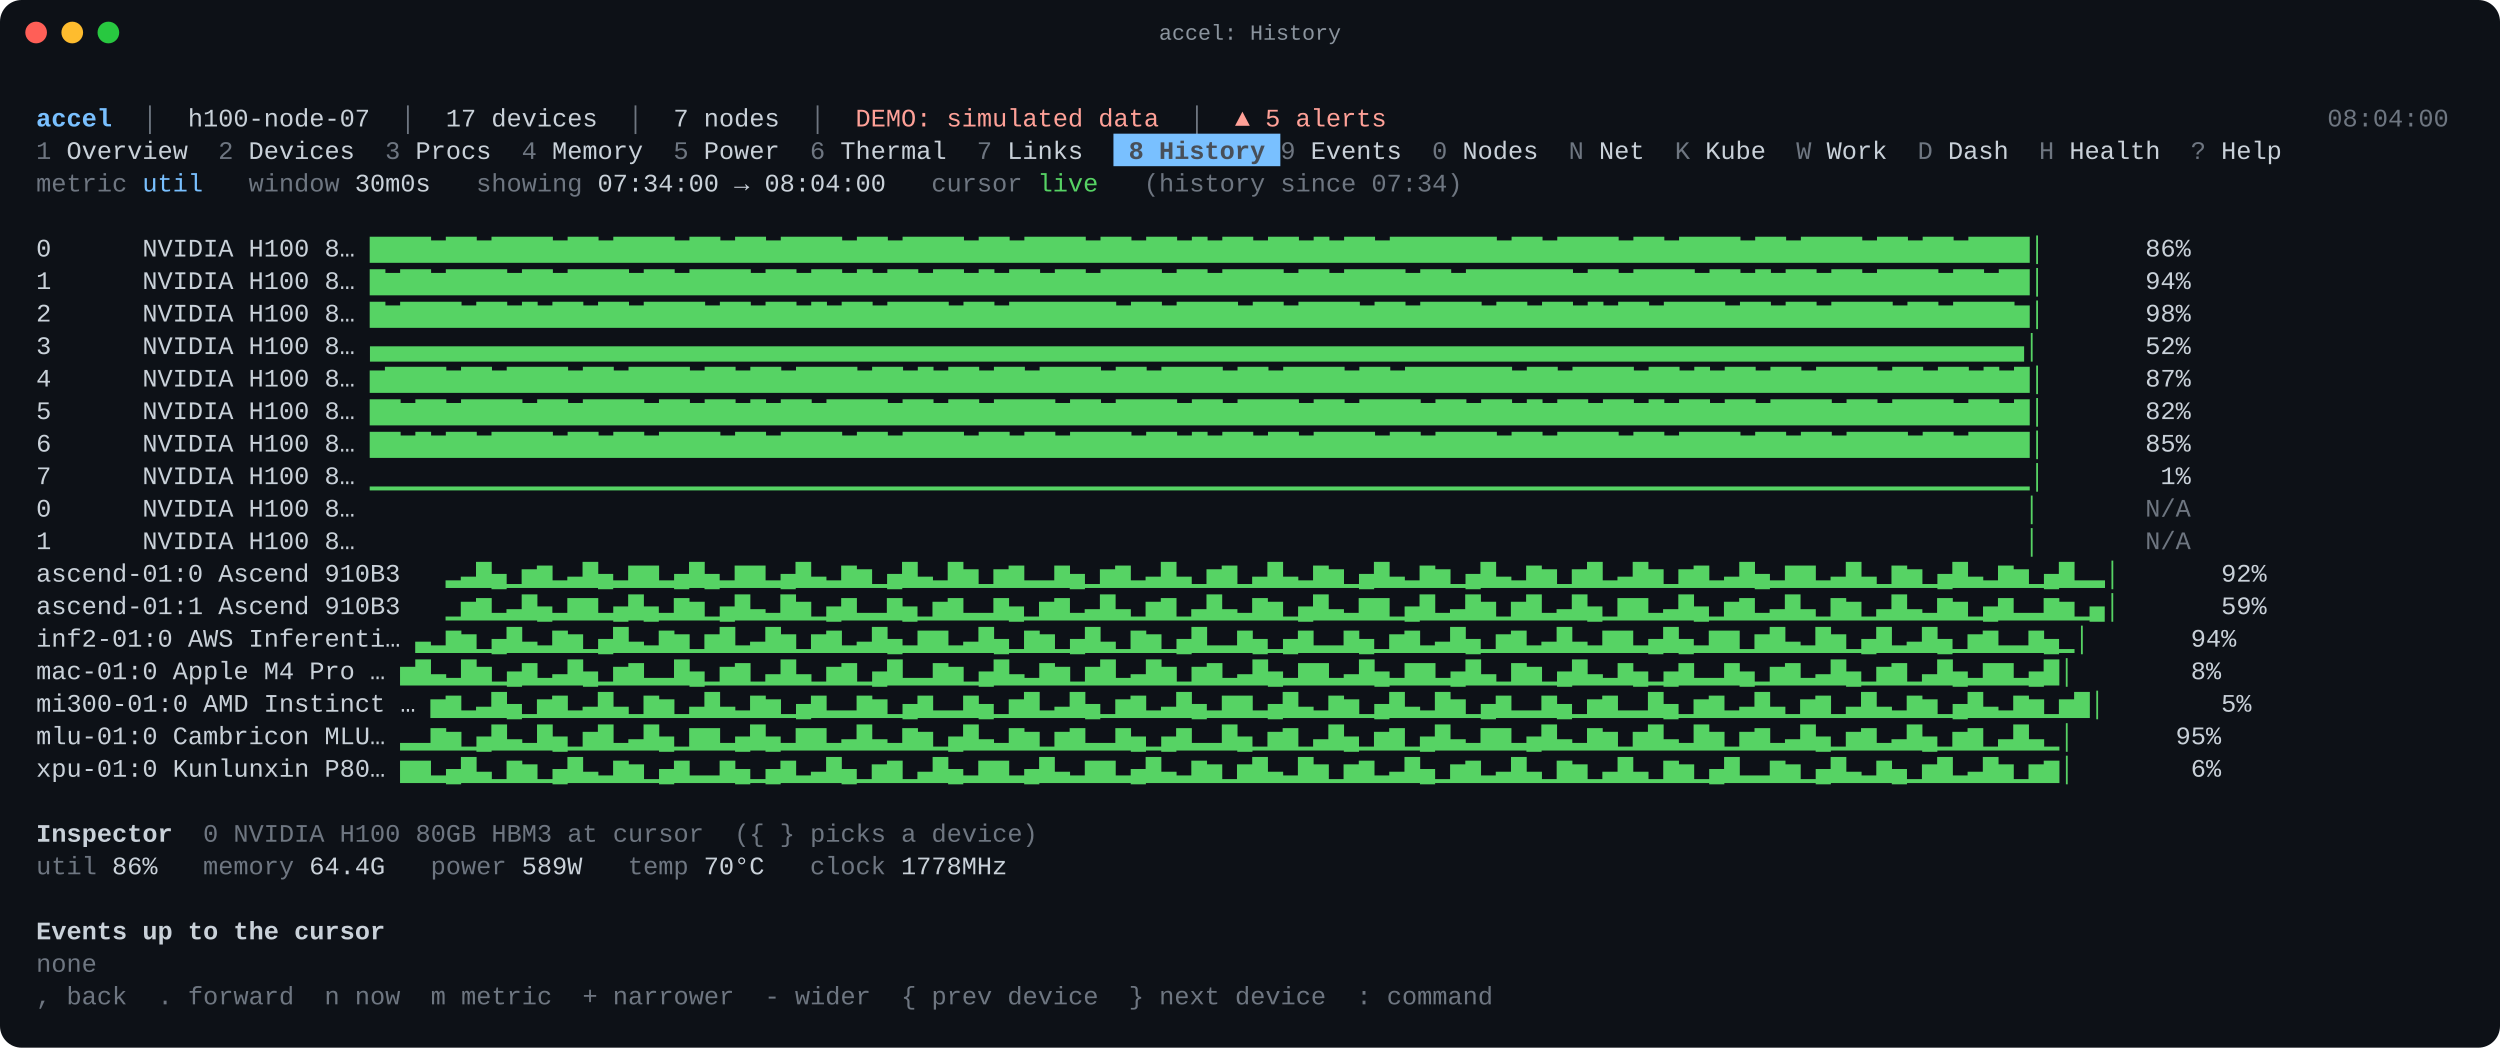
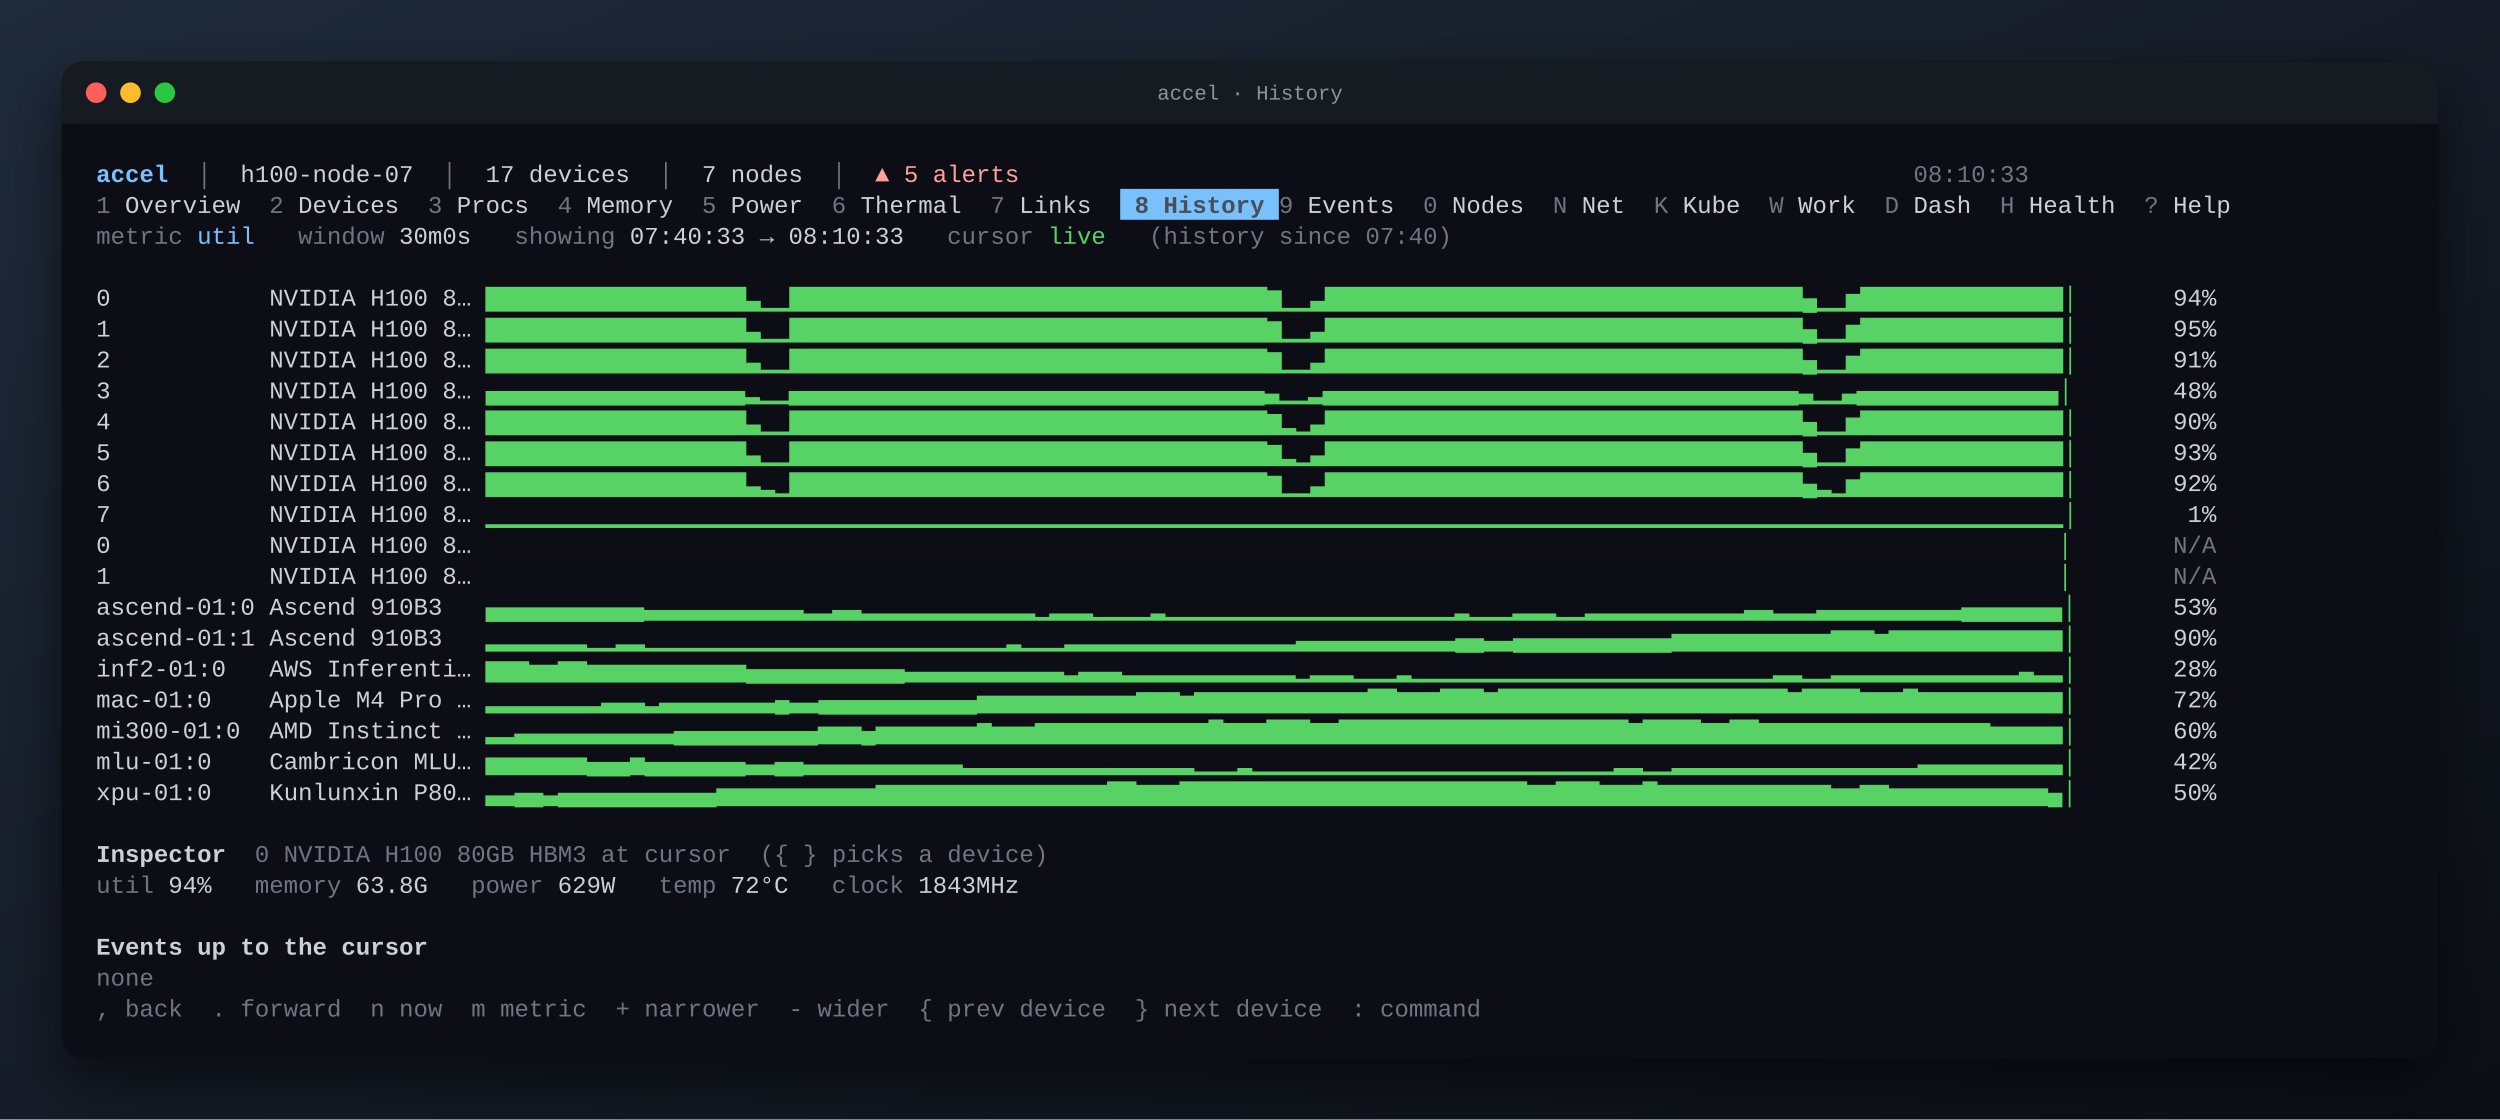
- <svg xmlns="http://www.w3.org/2000/svg" width="1384" height="580" viewBox="0 0 1384 580" font-family="JetBrains Mono, SFMono-Regular, Menlo, Consolas, Liberation Mono, monospace" font-size="14">
-   <rect width="100%" height="100%" rx="12" fill="#0d1117" />
-   <circle cx="20" cy="18" r="6" fill="#ff5f57" />
-   <circle cx="40" cy="18" r="6" fill="#febc2e" />
-   <circle cx="60" cy="18" r="6" fill="#28c840" />
-   <text x="50%" y="22" text-anchor="middle" fill="#8b949e" font-size="12">accel: History</text>
-   <g xml:space="preserve">
+ <svg xmlns="http://www.w3.org/2000/svg" width="1456" height="652" viewBox="0 0 1456 652" font-family="JetBrains Mono, SFMono-Regular, Menlo, Consolas, Liberation Mono, monospace" font-size="14">
+   <defs>
+     <linearGradient id="desk" x1="0" y1="0" x2="1" y2="1">
+       <stop offset="0" stop-color="#1f2a3a" />
+       <stop offset="1" stop-color="#0b0e14" />
+     </linearGradient>
+     <filter id="shadow" x="-10%" y="-10%" width="120%" height="130%">
+       <feDropShadow dx="0" dy="14" stdDeviation="16" flood-color="#000" flood-opacity="0.55" />
+     </filter>
+   </defs>
+   <rect width="100%" height="100%" fill="url(#desk)" />
+   <rect x="36" y="36" width="1384" height="580" rx="12" fill="#0d1117" filter="url(#shadow)" />
+   <rect x="36" y="36" width="1384" height="36" rx="12" fill="#161b22" />
+   <rect x="36" y="60" width="1384" height="12" fill="#161b22" />
+   <circle cx="56" cy="54" r="6" fill="#ff5f57" />
+   <circle cx="76" cy="54" r="6" fill="#febc2e" />
+   <circle cx="96" cy="54" r="6" fill="#28c840" />
+   <text x="50%" y="58" text-anchor="middle" fill="#8b949e" font-size="12">accel · History</text>
+   <g xml:space="preserve" transform="translate(36 36)">
    <text y="70.0" fill="#c9d1d9" xml:space="preserve" style="white-space:pre">
      <tspan x="20.0" fill="#79c0ff" font-weight="bold">accel</tspan>
      <tspan x="62.0" fill="#6e7681">  │  </tspan>
      <tspan x="104.0">h100-node-07</tspan>
      <tspan x="204.8" fill="#6e7681">  │  </tspan>
      <tspan x="246.8">17 devices</tspan>
      <tspan x="330.8" fill="#6e7681">  │  </tspan>
      <tspan x="372.8">7 nodes</tspan>
      <tspan x="431.6" fill="#6e7681">  │  </tspan>
-       <tspan x="473.6" fill="#ffa198">DEMO: simulated data</tspan>
-       <tspan x="641.6" fill="#6e7681">  │  </tspan>
-       <tspan x="683.6" fill="#ffa198">▲ 5 alerts</tspan>
-       <tspan x="1288.4" fill="#6e7681">08:04:00</tspan>
+       <tspan x="473.6" fill="#ffa198">▲ 5 alerts</tspan>
+       <tspan x="1078.4" fill="#6e7681">08:10:33                         </tspan>
    </text>
    <rect x="616.4" y="74.0" width="92.4" height="18.0" fill="#79c0ff" />
    <text y="88.0" fill="#c9d1d9" xml:space="preserve" style="white-space:pre">
      <tspan x="20.0" fill="#6e7681">1</tspan>
      <tspan x="28.4"> Overview  </tspan>
      <tspan x="120.8" fill="#6e7681">2</tspan>
      <tspan x="129.2"> Devices  </tspan>
      <tspan x="213.2" fill="#6e7681">3</tspan>
      <tspan x="221.6"> Procs  </tspan>
      <tspan x="288.8" fill="#6e7681">4</tspan>
      <tspan x="297.2"> Memory  </tspan>
      <tspan x="372.8" fill="#6e7681">5</tspan>
      <tspan x="381.2"> Power  </tspan>
      <tspan x="448.4" fill="#6e7681">6</tspan>
      <tspan x="456.8"> Thermal  </tspan>
      <tspan x="540.8" fill="#6e7681">7</tspan>
      <tspan x="549.2"> Links  </tspan>
      <tspan x="616.4" fill="#484f58" font-weight="bold"> 8 History </tspan>
      <tspan x="708.8" fill="#6e7681">9</tspan>
      <tspan x="717.2"> Events  </tspan>
      <tspan x="792.8" fill="#6e7681">0</tspan>
      <tspan x="801.2"> Nodes  </tspan>
      <tspan x="868.4" fill="#6e7681">N</tspan>
      <tspan x="876.8"> Net  </tspan>
      <tspan x="927.2" fill="#6e7681">K</tspan>
      <tspan x="935.6"> Kube  </tspan>
      <tspan x="994.4" fill="#6e7681">W</tspan>
      <tspan x="1002.8"> Work  </tspan>
      <tspan x="1061.6" fill="#6e7681">D</tspan>
      <tspan x="1070.0"> Dash  </tspan>
      <tspan x="1128.8" fill="#6e7681">H</tspan>
      <tspan x="1137.2"> Health  </tspan>
      <tspan x="1212.8" fill="#6e7681">?</tspan>
      <tspan x="1221.2"> Help  </tspan>
    </text>
    <text y="106.0" fill="#c9d1d9" xml:space="preserve" style="white-space:pre">
      <tspan x="20.0" fill="#6e7681">metric</tspan>
      <tspan x="78.8" fill="#79c0ff">util</tspan>
      <tspan x="137.6" fill="#6e7681">window</tspan>
      <tspan x="188.0"> 30m0s   </tspan>
      <tspan x="263.6" fill="#6e7681">showing</tspan>
-       <tspan x="322.4"> 07:34:00 → 08:04:00   </tspan>
+       <tspan x="322.4"> 07:40:33 → 08:10:33   </tspan>
      <tspan x="515.6" fill="#6e7681">cursor</tspan>
      <tspan x="574.4" fill="#56d364">live</tspan>
-       <tspan x="633.2" fill="#6e7681">(history since 07:34)</tspan>
+       <tspan x="633.2" fill="#6e7681">(history since 07:40)</tspan>
    </text>
    <text y="142.0" fill="#c9d1d9" xml:space="preserve" style="white-space:pre">
-       <tspan x="20.0">0      NVIDIA H100 8… </tspan>
-       <tspan x="204.8" fill="#56d364">▇▇▇▇▆▇▇▆▇▇▇▇▆▇▇▆▇▇▇▇▆▇▇▆▇▇▆▇▇▇▇▆▇▇▆▇▇▇▇▆▇▇▆▇▇▇▇▆▇▇▆▇▇▆▇▆▇▇▆▇▇▆▇▆▇▇▆▇▇▇▇▇▇▇▆▇▇▆▇▇▇▇▆▇▇▆▇▇▇▇▆▇▇▆▇▇▇▇▆▇▇▆▇▇▆▇▇▇▇│</tspan>
-       <tspan x="1128.8">       86%</tspan>
+       <tspan x="20.0">0           NVIDIA H100 8… </tspan>
+       <tspan x="246.8" fill="#56d364">▇▇▇▇▇▇▇▇▇▇▇▇▇▇▇▇▇▇▃▁▁▇▇▇▇▇▇▇▇▇▇▇▇▇▇▇▇▇▇▇▇▇▇▇▇▇▇▇▇▇▇▇▇▇▆▁▁▃▇▇▇▇▇▇▇▇▇▇▇▇▇▇▇▇▇▇▇▇▇▇▇▇▇▇▇▇▇▇▇▇▇▄▁▁▅▇▇▇▇▇▇▇▇▇▇▇▇▇▇│</tspan>
+       <tspan x="1170.8">       94%</tspan>
    </text>
    <text y="160.0" fill="#c9d1d9" xml:space="preserve" style="white-space:pre">
-       <tspan x="20.0">1      NVIDIA H100 8… </tspan>
-       <tspan x="204.8" fill="#56d364">▇▆▇▇▆▇▇▇▇▆▇▇▆▇▇▇▇▆▇▇▆▇▇▇▇▆▇▇▆▇▇▆▇▆▇▇▆▇▇▆▇▆▇▇▆▇▇▆▇▇▇▇▆▇▇▆▇▇▇▇▆▇▇▆▇▇▇▇▆▇▇▆▇▇▇▇▇▇▇▆▇▇▆▇▇▇▇▆▇▇▆▇▆▇▇▆▇▇▆▇▇▇▇▆▇▇▆▇▇│</tspan>
-       <tspan x="1128.8">       94%</tspan>
+       <tspan x="20.0">1           NVIDIA H100 8… </tspan>
+       <tspan x="246.8" fill="#56d364">▇▇▇▇▇▇▇▇▇▇▇▇▇▇▇▇▇▇▃▁▁▇▇▇▇▇▇▇▇▇▇▇▇▇▇▇▇▇▇▇▇▇▇▇▇▇▇▇▇▇▇▇▇▇▆▁▁▃▇▇▇▇▇▇▇▇▇▇▇▇▇▇▇▇▇▇▇▇▇▇▇▇▇▇▇▇▇▇▇▇▇▄▁▁▅▇▇▇▇▇▇▇▇▇▇▇▇▇▇│</tspan>
+       <tspan x="1170.8">       95%</tspan>
    </text>
    <text y="178.0" fill="#c9d1d9" xml:space="preserve" style="white-space:pre">
-       <tspan x="20.0">2      NVIDIA H100 8… </tspan>
-       <tspan x="204.8" fill="#56d364">▇▆▇▇▇▇▆▇▇▆▇▆▇▇▆▇▇▆▇▇▇▇▆▇▇▆▇▇▆▇▆▇▇▆▇▇▇▇▆▇▇▆▇▇▇▇▇▇▇▆▇▇▆▇▇▇▇▆▇▇▆▇▇▇▇▆▇▇▆▇▇▇▇▆▇▇▆▇▇▆▇▆▇▇▆▇▇▇▇▆▇▇▆▇▇▆▇▇▇▇▆▇▇▆▇▇▇▇▆│</tspan>
-       <tspan x="1128.8">       98%</tspan>
+       <tspan x="20.0">2           NVIDIA H100 8… </tspan>
+       <tspan x="246.8" fill="#56d364">▇▇▇▇▇▇▇▇▇▇▇▇▇▇▇▇▇▇▃▁▁▇▇▇▇▇▇▇▇▇▇▇▇▇▇▇▇▇▇▇▇▇▇▇▇▇▇▇▇▇▇▇▇▇▆▁▁▃▇▇▇▇▇▇▇▇▇▇▇▇▇▇▇▇▇▇▇▇▇▇▇▇▇▇▇▇▇▇▇▇▇▄▁▁▅▇▇▇▇▇▇▇▇▇▇▇▇▇▇│</tspan>
+       <tspan x="1170.8">       91%</tspan>
    </text>
    <text y="196.0" fill="#c9d1d9" xml:space="preserve" style="white-space:pre">
-       <tspan x="20.0">3      NVIDIA H100 8… </tspan>
-       <tspan x="204.8" fill="#56d364">▄▄▄▄▄▄▄▄▄▄▄▄▄▄▄▄▄▄▄▄▄▄▄▄▄▄▄▄▄▄▄▄▄▄▄▄▄▄▄▄▄▄▄▄▄▄▄▄▄▄▄▄▄▄▄▄▄▄▄▄▄▄▄▄▄▄▄▄▄▄▄▄▄▄▄▄▄▄▄▄▄▄▄▄▄▄▄▄▄▄▄▄▄▄▄▄▄▄▄▄▄▄▄▄▄▄▄▄▄│</tspan>
-       <tspan x="1128.8">       52%</tspan>
+       <tspan x="20.0">3           NVIDIA H100 8… </tspan>
+       <tspan x="246.8" fill="#56d364">▄▄▄▄▄▄▄▄▄▄▄▄▄▄▄▄▄▄▂▁▁▄▄▄▄▄▄▄▄▄▄▄▄▄▄▄▄▄▄▄▄▄▄▄▄▄▄▄▄▄▄▄▄▄▃▁▁▂▄▄▄▄▄▄▄▄▄▄▄▄▄▄▄▄▄▄▄▄▄▄▄▄▄▄▄▄▄▄▄▄▄▃▁▁▃▄▄▄▄▄▄▄▄▄▄▄▄▄▄│</tspan>
+       <tspan x="1170.8">       48%</tspan>
    </text>
    <text y="214.0" fill="#c9d1d9" xml:space="preserve" style="white-space:pre">
-       <tspan x="20.0">4      NVIDIA H100 8… </tspan>
-       <tspan x="204.8" fill="#56d364">▆▇▇▇▇▆▇▇▆▇▇▇▇▆▇▇▆▇▇▇▇▆▇▇▆▇▇▆▇▇▇▇▆▇▇▆▇▆▇▇▆▇▇▆▇▇▇▇▆▇▇▆▇▇▇▇▆▇▇▆▇▇▇▇▆▇▇▆▇▇▇▇▇▇▇▆▇▇▆▇▇▇▇▆▇▇▆▇▆▇▇▆▇▇▆▇▇▇▇▆▇▇▆▇▇▆▇▆▇│</tspan>
-       <tspan x="1128.8">       87%</tspan>
+       <tspan x="20.0">4           NVIDIA H100 8… </tspan>
+       <tspan x="246.8" fill="#56d364">▇▇▇▇▇▇▇▇▇▇▇▇▇▇▇▇▇▇▃▁▁▇▇▇▇▇▇▇▇▇▇▇▇▇▇▇▇▇▇▇▇▇▇▇▇▇▇▇▇▇▇▇▇▇▆▂▁▃▇▇▇▇▇▇▇▇▇▇▇▇▇▇▇▇▇▇▇▇▇▇▇▇▇▇▇▇▇▇▇▇▇▄▁▁▅▇▇▇▇▇▇▇▇▇▇▇▇▇▇│</tspan>
+       <tspan x="1170.8">       90%</tspan>
    </text>
    <text y="232.0" fill="#c9d1d9" xml:space="preserve" style="white-space:pre">
-       <tspan x="20.0">5      NVIDIA H100 8… </tspan>
-       <tspan x="204.8" fill="#56d364">▇▇▆▇▇▆▇▇▇▇▆▇▇▆▇▇▇▇▆▇▇▆▇▇▆▇▆▇▇▆▇▇▇▇▆▇▇▆▇▇▆▇▇▇▇▆▇▇▆▇▇▇▇▆▇▇▆▇▇▇▇▆▇▇▆▇▇▇▇▆▇▇▆▇▇▆▇▆▇▇▆▇▇▆▇▆▇▇▆▇▇▆▇▇▇▇▆▇▇▆▇▇▇▇▆▇▇▆▇│</tspan>
-       <tspan x="1128.8">       82%</tspan>
+       <tspan x="20.0">5           NVIDIA H100 8… </tspan>
+       <tspan x="246.8" fill="#56d364">▇▇▇▇▇▇▇▇▇▇▇▇▇▇▇▇▇▇▃▁▁▇▇▇▇▇▇▇▇▇▇▇▇▇▇▇▇▇▇▇▇▇▇▇▇▇▇▇▇▇▇▇▇▇▆▂▁▃▇▇▇▇▇▇▇▇▇▇▇▇▇▇▇▇▇▇▇▇▇▇▇▇▇▇▇▇▇▇▇▇▇▄▁▁▅▇▇▇▇▇▇▇▇▇▇▇▇▇▇│</tspan>
+       <tspan x="1170.8">       93%</tspan>
    </text>
    <text y="250.0" fill="#c9d1d9" xml:space="preserve" style="white-space:pre">
-       <tspan x="20.0">6      NVIDIA H100 8… </tspan>
-       <tspan x="204.8" fill="#56d364">▇▇▆▇▆▇▇▆▇▇▇▇▆▇▇▆▇▇▆▇▇▇▇▆▇▇▆▇▇▇▇▆▇▇▆▇▇▇▇▆▇▇▆▇▇▆▇▇▇▇▆▇▇▆▇▆▇▇▆▇▇▆▇▇▇▇▆▇▇▆▇▇▇▇▆▇▇▆▇▇▇▇▆▇▇▆▇▇▇▇▆▇▇▆▇▇▆▇▇▇▇▆▇▇▆▇▇▇▇│</tspan>
-       <tspan x="1128.8">       85%</tspan>
+       <tspan x="20.0">6           NVIDIA H100 8… </tspan>
+       <tspan x="246.8" fill="#56d364">▇▇▇▇▇▇▇▇▇▇▇▇▇▇▇▇▇▇▃▂▁▇▇▇▇▇▇▇▇▇▇▇▇▇▇▇▇▇▇▇▇▇▇▇▇▇▇▇▇▇▇▇▇▇▆▁▁▃▇▇▇▇▇▇▇▇▇▇▇▇▇▇▇▇▇▇▇▇▇▇▇▇▇▇▇▇▇▇▇▇▇▄▂▁▅▇▇▇▇▇▇▇▇▇▇▇▇▇▇│</tspan>
+       <tspan x="1170.8">       92%</tspan>
    </text>
    <text y="268.0" fill="#c9d1d9" xml:space="preserve" style="white-space:pre">
-       <tspan x="20.0">7      NVIDIA H100 8… </tspan>
-       <tspan x="204.8" fill="#56d364">▁▁▁▁▁▁▁▁▁▁▁▁▁▁▁▁▁▁▁▁▁▁▁▁▁▁▁▁▁▁▁▁▁▁▁▁▁▁▁▁▁▁▁▁▁▁▁▁▁▁▁▁▁▁▁▁▁▁▁▁▁▁▁▁▁▁▁▁▁▁▁▁▁▁▁▁▁▁▁▁▁▁▁▁▁▁▁▁▁▁▁▁▁▁▁▁▁▁▁▁▁▁▁▁▁▁▁▁▁│</tspan>
-       <tspan x="1128.8">        1%</tspan>
+       <tspan x="20.0">7           NVIDIA H100 8… </tspan>
+       <tspan x="246.8" fill="#56d364">▁▁▁▁▁▁▁▁▁▁▁▁▁▁▁▁▁▁▁▁▁▁▁▁▁▁▁▁▁▁▁▁▁▁▁▁▁▁▁▁▁▁▁▁▁▁▁▁▁▁▁▁▁▁▁▁▁▁▁▁▁▁▁▁▁▁▁▁▁▁▁▁▁▁▁▁▁▁▁▁▁▁▁▁▁▁▁▁▁▁▁▁▁▁▁▁▁▁▁▁▁▁▁▁▁▁▁▁▁│</tspan>
+       <tspan x="1170.8">        1%</tspan>
    </text>
    <text y="286.0" fill="#c9d1d9" xml:space="preserve" style="white-space:pre">
-       <tspan x="20.0">0      NVIDIA H100 8… </tspan>
-       <tspan x="204.8" fill="#56d364">                                                                                                             │</tspan>
-       <tspan x="1187.6" fill="#6e7681">N/A</tspan>
+       <tspan x="20.0">0           NVIDIA H100 8… </tspan>
+       <tspan x="246.8" fill="#56d364">                                                                                                             │</tspan>
+       <tspan x="1229.6" fill="#6e7681">N/A</tspan>
    </text>
    <text y="304.0" fill="#c9d1d9" xml:space="preserve" style="white-space:pre">
-       <tspan x="20.0">1      NVIDIA H100 8… </tspan>
-       <tspan x="204.8" fill="#56d364">                                                                                                             │</tspan>
-       <tspan x="1187.6" fill="#6e7681">N/A</tspan>
+       <tspan x="20.0">1           NVIDIA H100 8… </tspan>
+       <tspan x="246.8" fill="#56d364">                                                                                                             │</tspan>
+       <tspan x="1229.6" fill="#6e7681">N/A</tspan>
    </text>
    <text y="322.0" fill="#c9d1d9" xml:space="preserve" style="white-space:pre">
      <tspan x="20.0">ascend-01:0 Ascend 910B3   </tspan>
-       <tspan x="246.8" fill="#56d364">▂▃▇▄▁▅▆▂▃▇▄▂▆▆▂▄▇▄▂▆▆▂▄▇▃▂▆▅▁▄▇▃▂▇▅▁▅▆▂▂▆▄▁▅▆▂▃▇▃▁▅▆▁▃▇▃▂▆▅▁▄▇▃▂▆▅▁▄▇▃▂▆▅▁▅▇▂▃▇▅▁▅▆▂▃▇▄▂▆▆▂▃▇▃▁▆▅▁▄▇▃▂▆▅▁▄▇▂▂│</tspan>
-       <tspan x="1170.8">       92%</tspan>
+       <tspan x="246.8" fill="#56d364">▄▄▄▄▄▄▄▄▄▄▄▃▃▃▃▃▃▃▃▃▃▃▂▂▃▃▂▂▂▂▂▂▂▂▂▂▂▂▁▂▂▂▁▁▁▁▂▁▁▁▁▁▁▁▁▁▁▁▁▁▁▁▁▁▁▁▁▂▁▁▁▂▂▂▁▁▂▂▂▂▂▂▂▂▂▂▂▃▃▂▂▂▃▃▃▃▃▃▃▃▃▃▄▄▄▄▄▄▄│</tspan>
+       <tspan x="1170.8">       53%</tspan>
    </text>
    <text y="340.0" fill="#c9d1d9" xml:space="preserve" style="white-space:pre">
      <tspan x="20.0">ascend-01:1 Ascend 910B3   </tspan>
-       <tspan x="246.8" fill="#56d364">▁▅▆▂▃▇▄▂▆▆▂▄▇▄▂▆▅▁▄▇▃▂▇▅▁▄▆▂▂▆▄▁▅▆▂▂▆▄▁▅▆▂▃▇▃▁▅▆▁▃▇▃▂▆▅▁▄▇▃▂▆▆▁▄▇▂▃▇▅▁▅▇▂▃▇▄▁▆▆▂▃▇▄▁▅▆▂▃▇▃▁▆▅▁▃▇▃▂▆▅▁▄▆▂▂▆▅▁▄│</tspan>
-       <tspan x="1170.8">       59%</tspan>
+       <tspan x="246.8" fill="#56d364">▂▂▂▂▂▂▂▁▁▂▂▁▁▁▁▁▁▁▁▁▁▁▁▁▁▁▁▁▁▁▁▁▁▁▁▁▂▁▁▁▂▂▂▂▂▂▂▂▂▂▂▂▂▂▂▂▃▃▃▃▃▃▃▃▃▃▃▄▄▃▃▄▄▄▄▄▄▄▄▄▄▄▅▅▅▅▅▅▅▅▅▅▅▆▆▆▅▆▆▆▆▆▆▆▆▆▆▆▆│</tspan>
+       <tspan x="1170.8">       90%</tspan>
    </text>
    <text y="358.0" fill="#c9d1d9" xml:space="preserve" style="white-space:pre">
-       <tspan x="20.0">inf2-01:0 AWS Inferenti… </tspan>
-       <tspan x="230.0" fill="#56d364">▃▂▆▅▁▄▇▃▂▆▅▁▄▇▃▂▆▅▁▅▇▂▃▇▅▁▅▆▂▃▇▄▂▆▆▂▃▇▄▁▆▅▁▄▇▃▁▆▅▁▄▇▂▂▆▄▁▄▆▂▂▆▄▁▅▆▂▃▇▄▁▅▆▂▃▇▃▂▆▆▂▄▇▄▂▆▆▁▅▇▃▂▇▅▁▄▇▂▃▇▄▁▅▆▂▂▆▄▁│</tspan>
-       <tspan x="1154.0">       94%</tspan>
+       <tspan x="20.0">inf2-01:0   AWS Inferenti… </tspan>
+       <tspan x="246.8" fill="#56d364">▆▆▆▅▅▆▆▅▅▅▅▅▅▅▅▅▅▅▄▄▄▄▄▄▄▄▄▄▄▃▃▃▃▃▃▃▃▃▃▃▂▃▃▃▂▂▂▂▂▂▂▂▂▂▂▂▁▂▂▂▁▁▁▂▁▁▁▁▁▁▁▁▁▁▁▁▁▁▁▁▁▁▁▁▁▁▁▁▁▂▂▁▁▂▂▂▂▂▂▂▂▂▂▂▂▂▃▂▂│</tspan>
+       <tspan x="1170.8">       28%</tspan>
    </text>
    <text y="376.0" fill="#c9d1d9" xml:space="preserve" style="white-space:pre">
-       <tspan x="20.0">mac-01:0 Apple M4 Pro … </tspan>
-       <tspan x="221.6" fill="#56d364">▅▇▃▂▇▅▁▄▆▂▃▇▄▁▅▆▂▂▇▄▁▅▆▁▃▇▃▁▅▆▁▄▇▂▂▆▅▁▄▇▃▂▆▅▁▅▇▂▃▇▅▁▅▆▂▃▇▄▂▆▆▂▃▇▄▂▆▆▂▄▇▃▁▆▅▁▄▇▃▂▆▄▁▄▆▂▂▆▄▁▅▆▂▃▇▄▁▅▆▁▃▇▄▂▆▆▂▄▇│</tspan>
-       <tspan x="1145.6">        8%</tspan>
+       <tspan x="20.0">mac-01:0    Apple M4 Pro … </tspan>
+       <tspan x="246.8" fill="#56d364">▂▂▂▂▂▂▂▂▃▃▃▂▃▃▃▃▃▃▃▃▄▃▃▄▄▄▄▄▄▄▄▄▄▄▅▅▅▅▅▅▅▅▅▅▅▆▆▆▅▆▆▆▆▆▆▆▆▆▆▆▆▇▇▆▆▆▇▇▇▆▇▇▇▇▇▇▇▇▇▇▇▇▇▇▇▇▇▇▇▇▆▇▇▇▇▆▆▆▇▆▆▆▆▆▆▆▆▆▆│</tspan>
+       <tspan x="1170.8">       72%</tspan>
    </text>
    <text y="394.0" fill="#c9d1d9" xml:space="preserve" style="white-space:pre">
-       <tspan x="20.0">mi300-01:0 AMD Instinct … </tspan>
-       <tspan x="238.4" fill="#56d364">▅▆▂▃▇▄▁▅▆▂▃▇▃▁▆▅▁▃▇▃▂▆▅▁▄▆▂▂▆▅▁▄▆▂▂▆▄▁▅▇▂▃▇▄▁▅▆▂▃▇▄▂▆▆▂▄▇▃▂▆▅▁▄▇▃▂▇▅▁▄▆▂▂▆▄▁▅▆▂▂▇▄▁▅▆▂▃▇▃▁▅▆▁▃▇▃▂▆▅▁▄▇▃▂▆▅▁▅▇│</tspan>
-       <tspan x="1162.4">        5%</tspan>
+       <tspan x="20.0">mi300-01:0  AMD Instinct … </tspan>
+       <tspan x="246.8" fill="#56d364">▂▂▃▃▃▃▃▃▃▃▃▃▃▄▄▄▄▄▄▄▄▄▄▅▅▅▄▅▅▅▅▅▅▅▆▅▅▅▆▆▆▆▆▆▆▆▆▆▆▆▇▆▆▆▇▇▇▆▆▇▇▇▇▇▇▇▇▇▇▇▇▇▇▇▇▇▇▇▇▆▇▇▇▇▆▆▇▇▆▆▆▆▆▆▆▆▆▆▆▆▆▆▆▆▅▅▅▅▅│</tspan>
+       <tspan x="1170.8">       60%</tspan>
    </text>
    <text y="412.0" fill="#c9d1d9" xml:space="preserve" style="white-space:pre">
-       <tspan x="20.0">mlu-01:0 Cambricon MLU… </tspan>
-       <tspan x="221.6" fill="#56d364">▂▂▆▅▁▄▇▃▂▇▄▁▅▇▂▃▇▄▁▆▆▂▄▇▄▂▆▆▂▃▇▃▂▆▅▁▄▇▃▂▆▅▁▅▆▂▂▆▄▁▄▆▂▂▇▄▁▅▆▁▃▇▄▁▅▆▁▄▇▃▂▆▆▂▄▇▃▂▆▅▁▅▇▃▂▇▅▁▅▆▂▃▇▄▁▅▆▂▃▇▄▁▅▆▁▃▇▃▁│</tspan>
-       <tspan x="1145.6">       95%</tspan>
+       <tspan x="20.0">mlu-01:0    Cambricon MLU… </tspan>
+       <tspan x="246.8" fill="#56d364">▅▅▅▅▅▅▅▄▄▄▅▄▄▄▄▄▄▄▃▃▄▄▃▃▃▃▃▃▃▃▃▃▃▂▂▂▂▂▂▂▂▂▂▂▂▂▂▂▂▁▁▁▂▁▁▁▁▁▁▁▁▁▁▁▁▁▁▁▁▁▁▁▁▁▁▁▁▁▂▂▁▁▂▂▂▂▂▂▂▂▂▂▂▂▂▂▂▂▂▃▃▃▃▃▃▃▃▃▃│</tspan>
+       <tspan x="1170.8">       42%</tspan>
    </text>
    <text y="430.0" fill="#c9d1d9" xml:space="preserve" style="white-space:pre">
-       <tspan x="20.0">xpu-01:0 Kunlunxin P80… </tspan>
-       <tspan x="221.6" fill="#56d364">▆▆▂▄▇▃▁▆▅▁▄▇▃▂▆▅▁▄▆▂▂▆▄▁▄▆▂▃▇▄▁▅▆▁▃▇▄▂▆▆▂▄▇▃▂▆▆▂▄▇▃▂▆▅▁▅▇▃▂▇▅▁▅▆▂▃▇▄▁▅▆▂▃▇▃▁▆▅▁▃▇▃▁▆▅▁▄▇▂▂▆▅▁▄▇▃▂▆▄▁▅▇▂▃▇▅▁▅▆│</tspan>
-       <tspan x="1145.6">        6%</tspan>
+       <tspan x="20.0">xpu-01:0    Kunlunxin P80… </tspan>
+       <tspan x="246.8" fill="#56d364">▃▃▄▄▃▄▄▄▄▄▄▄▄▄▄▄▅▅▅▅▅▅▅▅▅▅▅▆▆▆▆▆▆▆▆▆▆▆▆▆▆▆▆▇▇▆▆▆▇▇▇▇▇▇▇▇▇▇▇▇▇▇▇▇▇▇▇▇▇▇▇▇▆▆▇▇▇▆▆▆▇▆▆▆▆▆▆▆▆▆▆▆▆▅▅▆▆▅▅▅▅▅▅▅▅▅▅▅▄│</tspan>
+       <tspan x="1170.8">       50%</tspan>
    </text>
    <text y="466.0" fill="#c9d1d9" xml:space="preserve" style="white-space:pre">
      <tspan x="20.0" font-weight="bold">Inspector</tspan>
      <tspan x="95.6" fill="#6e7681">  0 NVIDIA H100 80GB HBM3 at cursor  ({ } picks a device)</tspan>
    </text>
    <text y="484.0" fill="#c9d1d9" xml:space="preserve" style="white-space:pre">
      <tspan x="20.0" fill="#6e7681">util</tspan>
-       <tspan x="53.6"> 86%   </tspan>
+       <tspan x="53.6"> 94%   </tspan>
      <tspan x="112.4" fill="#6e7681">memory</tspan>
-       <tspan x="162.8"> 64.4G   </tspan>
+       <tspan x="162.8"> 63.8G   </tspan>
      <tspan x="238.4" fill="#6e7681">power</tspan>
-       <tspan x="280.4"> 589W   </tspan>
+       <tspan x="280.4"> 629W   </tspan>
      <tspan x="347.6" fill="#6e7681">temp</tspan>
-       <tspan x="381.2"> 70°C   </tspan>
+       <tspan x="381.2"> 72°C   </tspan>
      <tspan x="448.4" fill="#6e7681">clock</tspan>
-       <tspan x="490.4"> 1778MHz</tspan>
+       <tspan x="490.4"> 1843MHz</tspan>
    </text>
    <text y="520.0" fill="#c9d1d9" xml:space="preserve" style="white-space:pre">
      <tspan x="20.0" font-weight="bold">Events up to the cursor</tspan>
    </text>
    <text y="538.0" fill="#c9d1d9" xml:space="preserve" style="white-space:pre">
      <tspan x="20.0" fill="#6e7681">none</tspan>
    </text>
    <text y="556.0" fill="#c9d1d9" xml:space="preserve" style="white-space:pre">
      <tspan x="20.0" fill="#6e7681">, back  . forward  n now  m metric  + narrower  - wider  { prev device  } next device  : command</tspan>
    </text>
  </g>
</svg>
